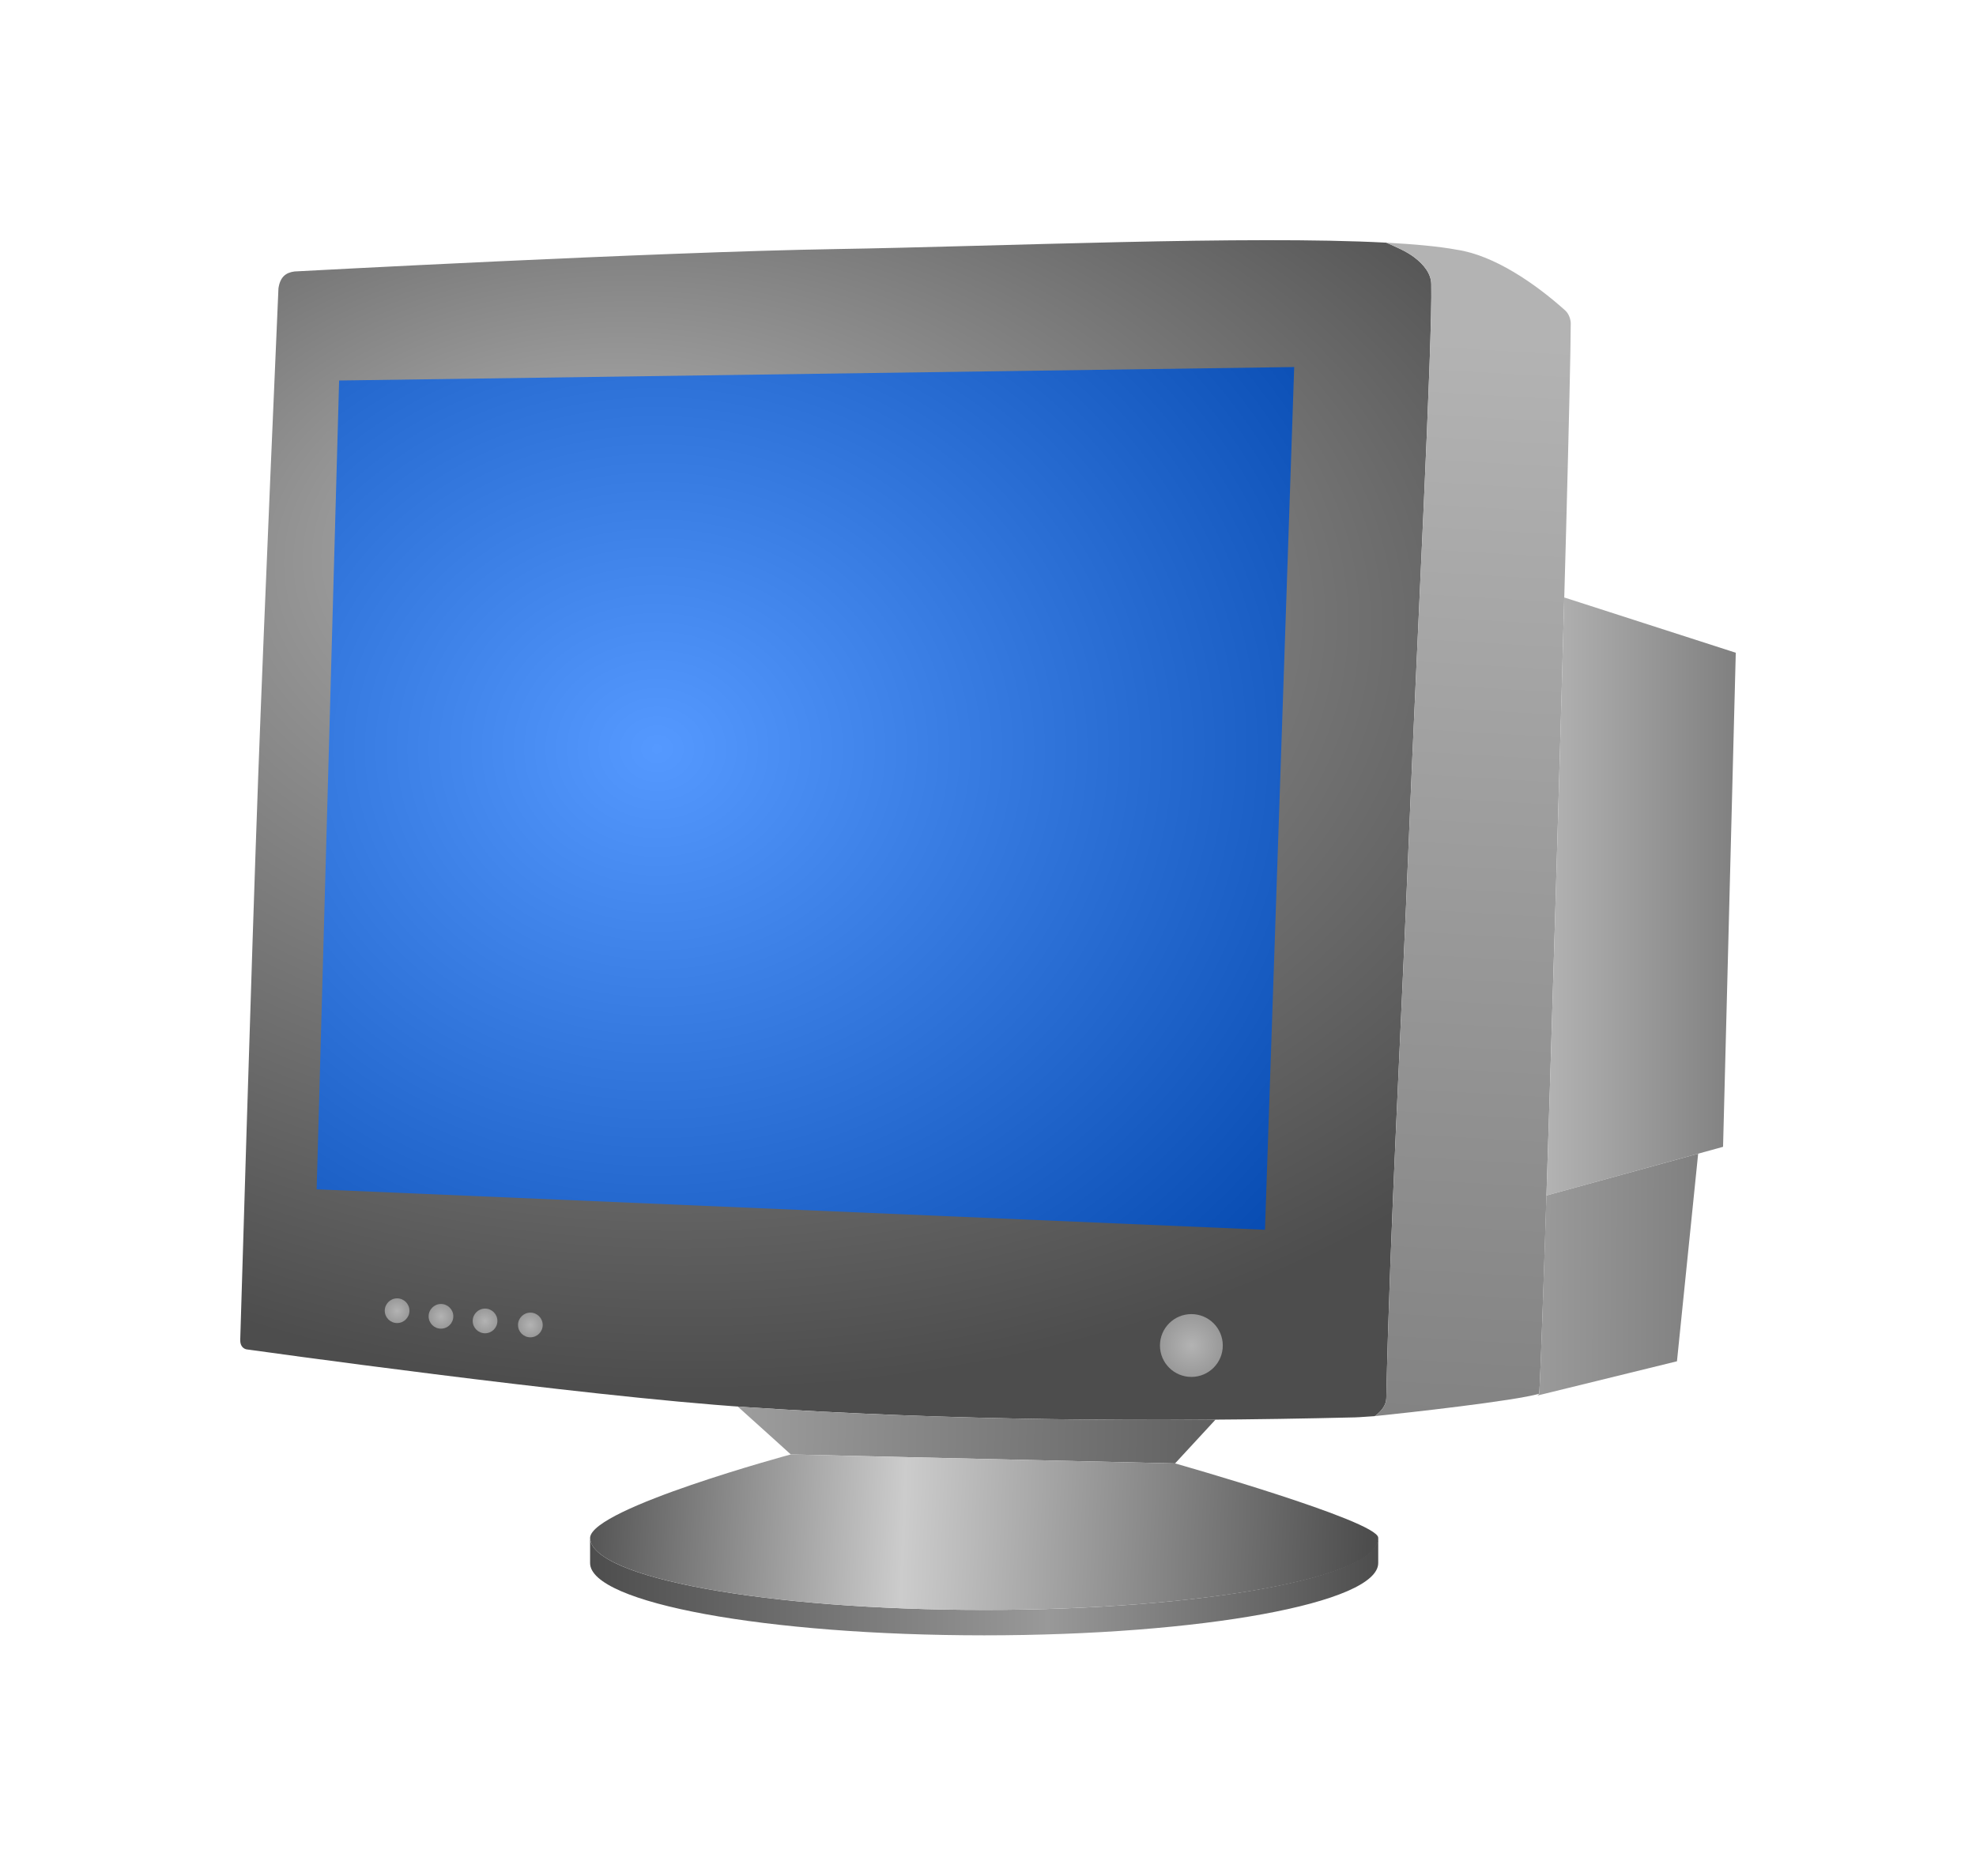
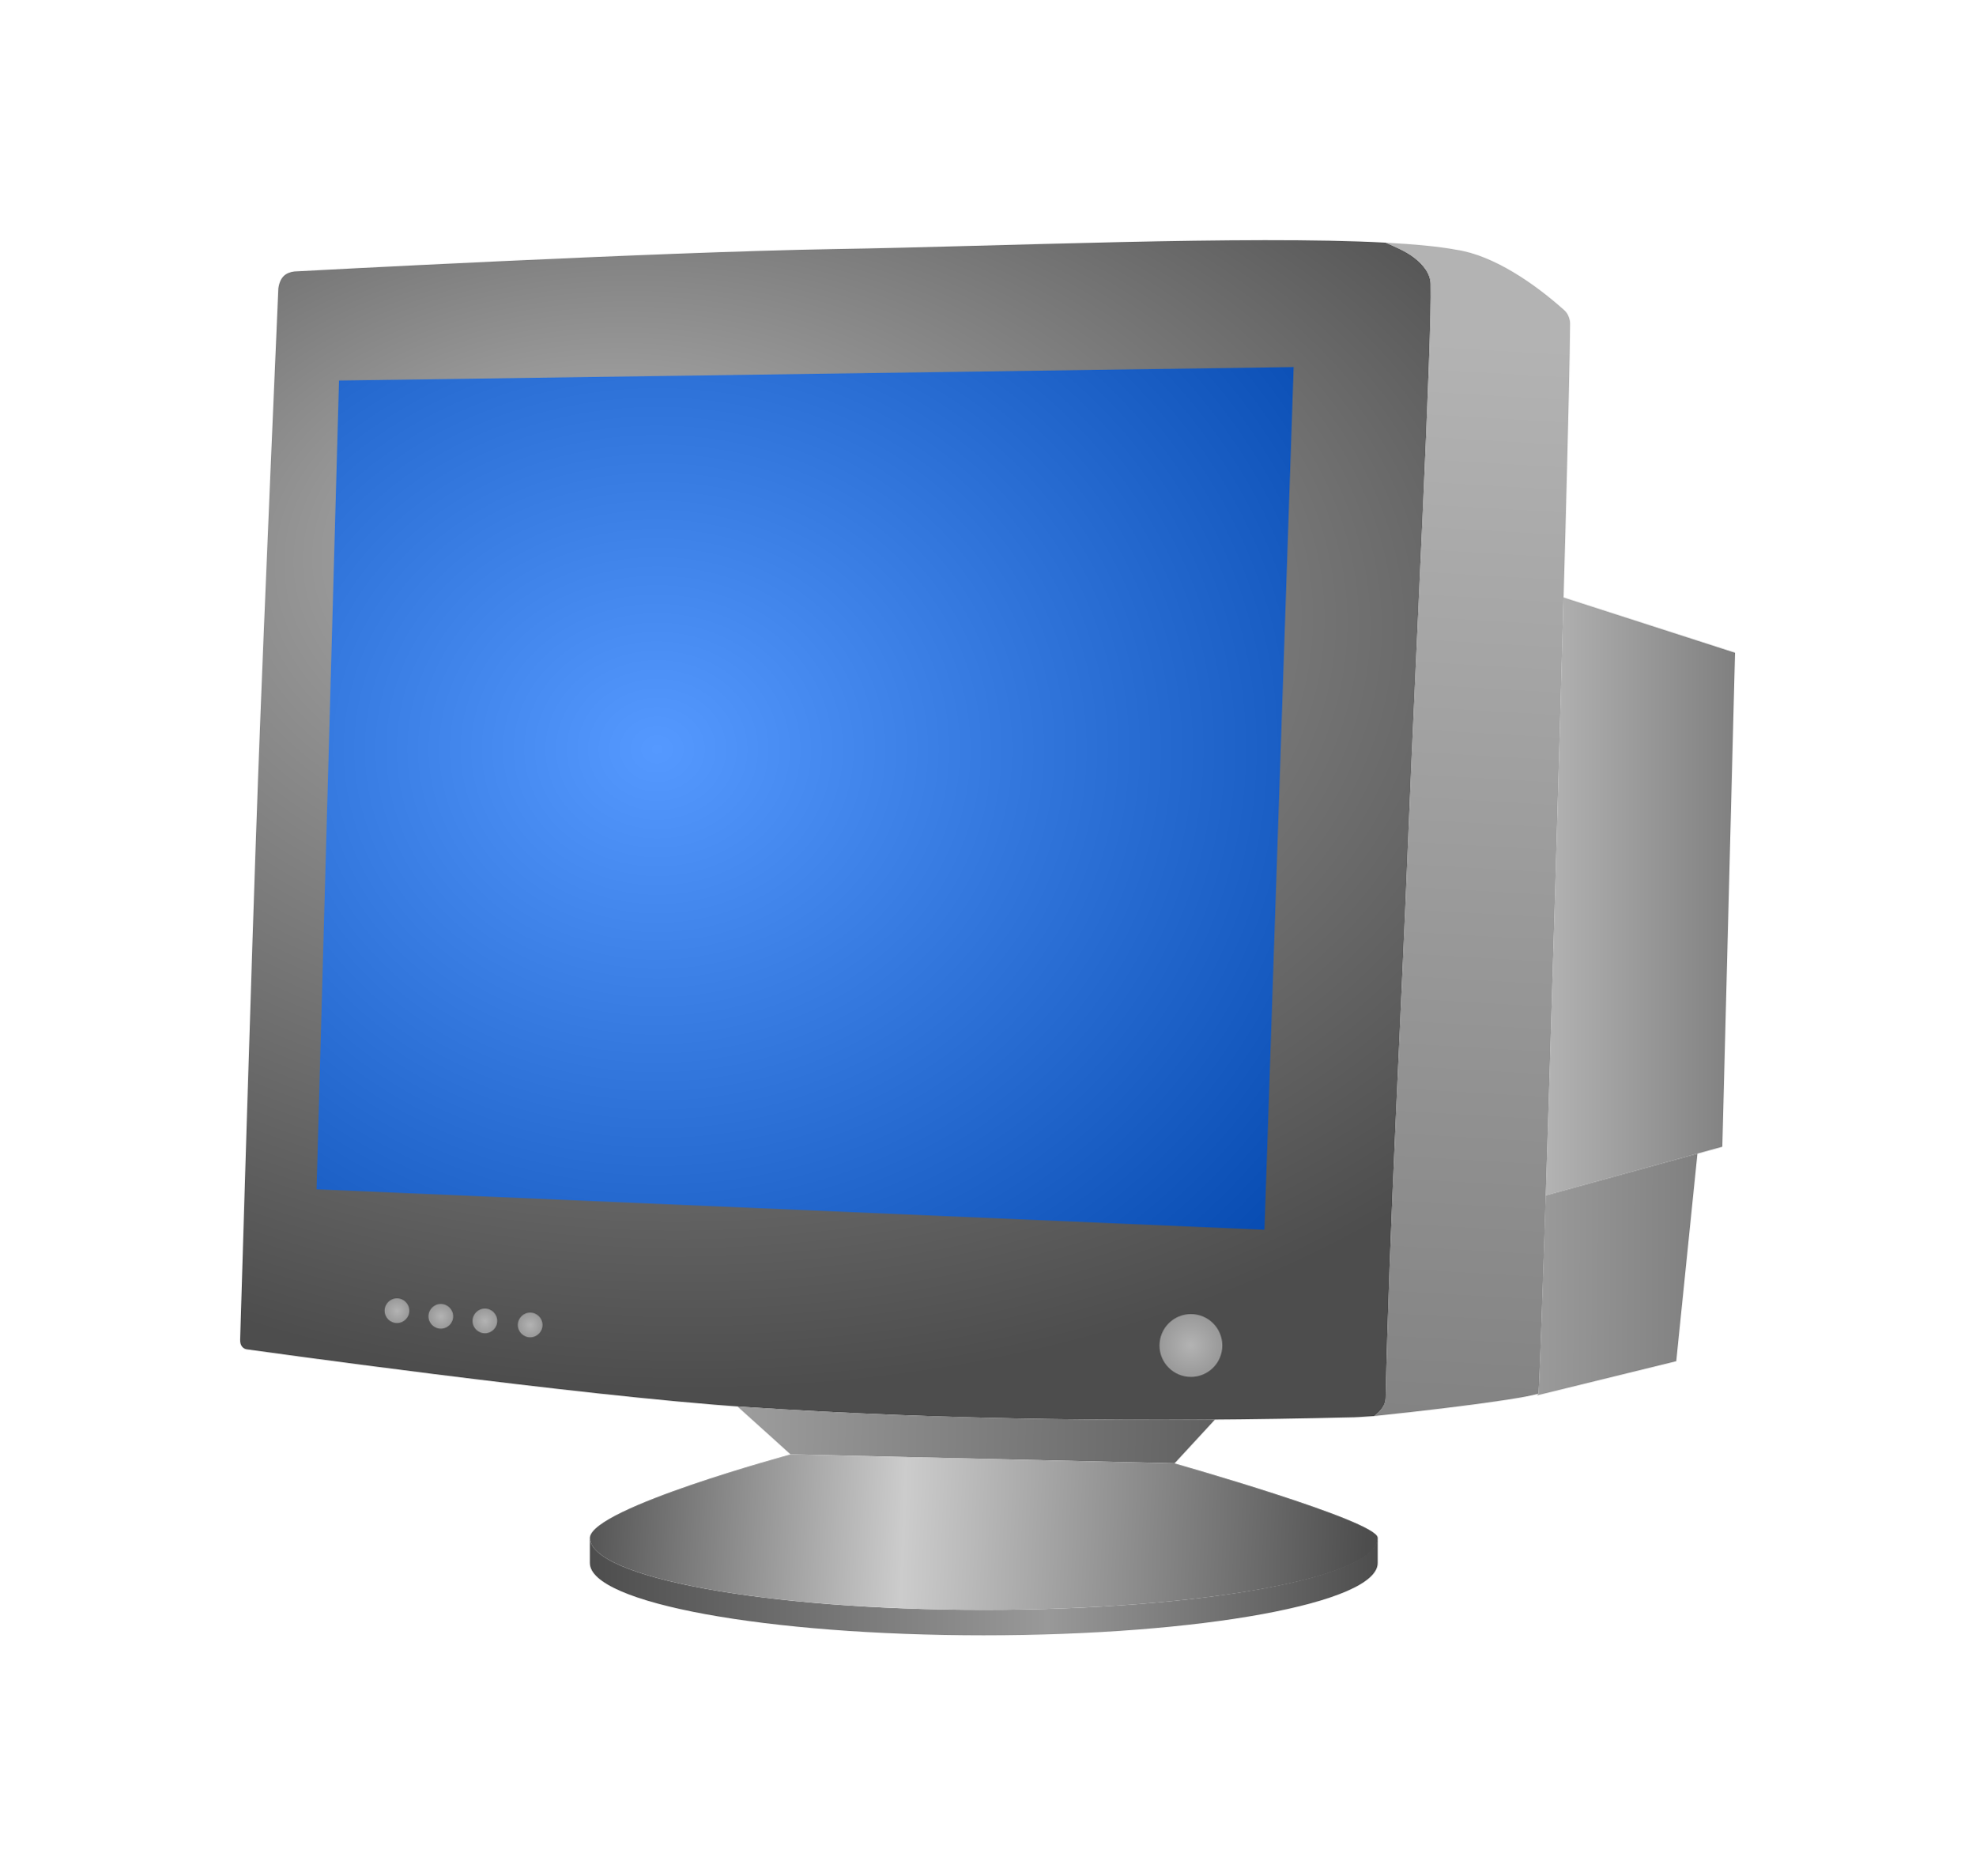
- <svg xmlns="http://www.w3.org/2000/svg" xmlns:xlink="http://www.w3.org/1999/xlink" width="82.255mm" height="78.089mm" viewBox="0 0 82.255 78.089" version="1.1" id="svg8">
-   <defs id="defs2">
-     <linearGradient id="linearGradient16015">
-       <stop style="stop-color:#5599ff;stop-opacity:1" offset="0" id="stop16011" />
-       <stop style="stop-color:#0044aa;stop-opacity:1" offset="1" id="stop16013" />
+ <svg xmlns="http://www.w3.org/2000/svg" xmlns:xlink="http://www.w3.org/1999/xlink" width="310.885" height="295.139" viewBox="0 0 82.255 78.089">
+   <defs>
+     <linearGradient id="f">
+       <stop offset="0" style="stop-color:#59f;stop-opacity:1" />
+       <stop offset="1" style="stop-color:#04a;stop-opacity:1" />
    </linearGradient>
-     <linearGradient id="linearGradient16009">
-       <stop style="stop-color:#4d4d4d;stop-opacity:1" offset="0" id="stop16003" />
-       <stop id="stop16005" offset="0.581" style="stop-color:#999999;stop-opacity:1" />
-       <stop style="stop-color:#4d4d4d;stop-opacity:1" offset="1" id="stop16007" />
+     <linearGradient id="e">
+       <stop offset="0" style="stop-color:#4d4d4d;stop-opacity:1" />
+       <stop offset=".581" style="stop-color:#999;stop-opacity:1" />
+       <stop offset="1" style="stop-color:#4d4d4d;stop-opacity:1" />
    </linearGradient>
-     <linearGradient id="linearGradient15997">
-       <stop id="stop15993" offset="0" style="stop-color:#4d4d4d;stop-opacity:1" />
-       <stop style="stop-color:#cccccc;stop-opacity:1" offset="0.581" id="stop15999" />
-       <stop id="stop15995" offset="1" style="stop-color:#4d4d4d;stop-opacity:1" />
+     <linearGradient id="d">
+       <stop offset="0" style="stop-color:#4d4d4d;stop-opacity:1" />
+       <stop offset=".581" style="stop-color:#ccc;stop-opacity:1" />
+       <stop offset="1" style="stop-color:#4d4d4d;stop-opacity:1" />
    </linearGradient>
-     <linearGradient id="linearGradient15971">
-       <stop id="stop15967" offset="0" style="stop-color:#b3b3b3;stop-opacity:1" />
-       <stop id="stop15969" offset="1" style="stop-color:#999999;stop-opacity:1" />
+     <linearGradient id="c">
+       <stop offset="0" style="stop-color:#b3b3b3;stop-opacity:1" />
+       <stop offset="1" style="stop-color:#999;stop-opacity:1" />
    </linearGradient>
-     <linearGradient id="linearGradient15918">
-       <stop id="stop15914" offset="0" style="stop-color:#b3b3b3;stop-opacity:1" />
-       <stop id="stop15916" offset="1" style="stop-color:#808080;stop-opacity:1" />
+     <linearGradient id="b">
+       <stop offset="0" style="stop-color:#b3b3b3;stop-opacity:1" />
+       <stop offset="1" style="stop-color:gray;stop-opacity:1" />
    </linearGradient>
-     <linearGradient id="linearGradient15902">
-       <stop style="stop-color:#b3b3b3;stop-opacity:1" offset="0" id="stop15898" />
-       <stop style="stop-color:#4d4d4d;stop-opacity:1" offset="1" id="stop15900" />
+     <linearGradient id="a">
+       <stop offset="0" style="stop-color:#b3b3b3;stop-opacity:1" />
+       <stop offset="1" style="stop-color:#4d4d4d;stop-opacity:1" />
    </linearGradient>
-     <radialGradient xlink:href="#linearGradient15902" id="radialGradient15904" cx="332.525" cy="546.729" fx="322.777" fy="523.219" r="93.7" gradientTransform="matrix(1.777275,0,0,1.188038,-254.7523,-100.0981)" gradientUnits="userSpaceOnUse" />
-     <linearGradient xlink:href="#linearGradient15918" id="linearGradient15912" x1="473.754" y1="495.872" x2="463.313" y2="676.125" gradientUnits="userSpaceOnUse" />
-     <linearGradient xlink:href="#linearGradient15918" id="linearGradient15941" x1="469.967" y1="582.878" x2="499.75" y2="582.878" gradientUnits="userSpaceOnUse" />
-     <linearGradient xlink:href="#linearGradient15918" id="linearGradient15949" x1="445.371" y1="641.792" x2="493.834" y2="641.942" gradientUnits="userSpaceOnUse" />
-     <radialGradient xlink:href="#linearGradient15902" id="radialGradient15961" cx="80.729" cy="172.165" fx="80.729" fy="172.165" r="0.514" gradientUnits="userSpaceOnUse" />
-     <radialGradient xlink:href="#linearGradient15971" id="radialGradient15963" cx="78.905" cy="171.978" fx="78.905" fy="171.978" r="0.514" gradientUnits="userSpaceOnUse" gradientTransform="translate(-0.5778025,-0.2777958)" />
-     <radialGradient xlink:href="#linearGradient15971" id="radialGradient15975" gradientUnits="userSpaceOnUse" cx="78.905" cy="171.978" fx="78.905" fy="171.978" r="0.514" gradientTransform="translate(-2.403663,-0.5121434)" />
-     <radialGradient xlink:href="#linearGradient15971" id="radialGradient15979" gradientUnits="userSpaceOnUse" gradientTransform="translate(1.257744,-0.08620787)" cx="78.905" cy="171.978" fx="78.905" fy="171.978" r="0.514" />
-     <radialGradient xlink:href="#linearGradient15971" id="radialGradient15983" gradientUnits="userSpaceOnUse" gradientTransform="translate(3.142901,0.08199386)" cx="78.905" cy="171.978" fx="78.905" fy="171.978" r="0.514" />
-     <radialGradient xlink:href="#linearGradient15971" id="radialGradient15987" gradientUnits="userSpaceOnUse" gradientTransform="matrix(2.542778,0,0,2.542778,-91.07283,-264.3868)" cx="78.905" cy="171.978" fx="78.905" fy="171.978" r="0.514" />
-     <linearGradient xlink:href="#linearGradient15902" id="linearGradient15989" x1="315.719" y1="667.862" x2="441.902" y2="670.862" gradientUnits="userSpaceOnUse" />
-     <linearGradient xlink:href="#linearGradient15997" id="linearGradient15991" x1="116.93" y1="180.558" x2="83.674" y2="179.26" gradientUnits="userSpaceOnUse" />
-     <linearGradient xlink:href="#linearGradient16009" id="linearGradient16001" x1="84.534" y1="182.948" x2="117.343" y2="182.948" gradientUnits="userSpaceOnUse" />
-     <radialGradient xlink:href="#linearGradient16015" id="radialGradient16019" cx="87.324" cy="147.804" fx="87.324" fy="147.804" r="20.346" gradientTransform="matrix(1.847343,0,0,1.630758,-73.99307,-92.95528)" gradientUnits="userSpaceOnUse" />
-     <linearGradient xlink:href="#linearGradient15918" id="linearGradient16021" gradientUnits="userSpaceOnUse" x1="473.754" y1="495.872" x2="463.313" y2="676.125" />
+     <linearGradient xlink:href="#b" id="i" x1="469.967" x2="499.75" y1="582.878" y2="582.878" gradientUnits="userSpaceOnUse" />
+     <linearGradient xlink:href="#b" id="j" x1="445.371" x2="493.834" y1="641.792" y2="641.942" gradientUnits="userSpaceOnUse" />
+     <linearGradient xlink:href="#a" id="m" x1="315.719" x2="441.902" y1="667.862" y2="670.862" gradientUnits="userSpaceOnUse" />
+     <linearGradient xlink:href="#d" id="o" x1="116.93" x2="83.674" y1="180.558" y2="179.26" gradientUnits="userSpaceOnUse" />
+     <linearGradient xlink:href="#e" id="n" x1="84.534" x2="117.343" y1="182.948" y2="182.948" gradientUnits="userSpaceOnUse" />
+     <linearGradient xlink:href="#b" id="h" x1="473.754" x2="463.313" y1="495.872" y2="676.125" gradientUnits="userSpaceOnUse" />
+     <radialGradient xlink:href="#a" id="g" cx="332.525" cy="546.729" r="93.7" fx="322.777" fy="523.219" gradientTransform="matrix(1.77728 0 0 1.18804 -254.752 -100.098)" gradientUnits="userSpaceOnUse" />
+     <radialGradient xlink:href="#a" id="l" cx="80.729" cy="172.165" r=".514" fx="80.729" fy="172.165" gradientUnits="userSpaceOnUse" />
+     <radialGradient xlink:href="#c" id="k" cx="78.905" cy="171.978" r=".514" fx="78.905" fy="171.978" gradientTransform="translate(-.578 -.278)" gradientUnits="userSpaceOnUse" />
+     <radialGradient xlink:href="#c" id="q" cx="78.905" cy="171.978" r=".514" fx="78.905" fy="171.978" gradientTransform="translate(-2.404 -.512)" gradientUnits="userSpaceOnUse" />
+     <radialGradient xlink:href="#c" id="r" cx="78.905" cy="171.978" r=".514" fx="78.905" fy="171.978" gradientTransform="translate(1.258 -.086)" gradientUnits="userSpaceOnUse" />
+     <radialGradient xlink:href="#c" id="s" cx="78.905" cy="171.978" r=".514" fx="78.905" fy="171.978" gradientTransform="translate(3.143 .082)" gradientUnits="userSpaceOnUse" />
+     <radialGradient xlink:href="#c" id="t" cx="78.905" cy="171.978" r=".514" fx="78.905" fy="171.978" gradientTransform="matrix(2.54278 0 0 2.54278 -91.073 -264.387)" gradientUnits="userSpaceOnUse" />
+     <radialGradient xlink:href="#f" id="p" cx="87.324" cy="147.804" r="20.346" fx="87.324" fy="147.804" gradientTransform="matrix(1.84734 0 0 1.63076 -73.993 -92.955)" gradientUnits="userSpaceOnUse" />
  </defs>
-   <g id="layer1" transform="translate(-59.97063,-116.8932)">
-     <path style="fill:url(#radialGradient15904);fill-opacity:1;stroke:none;stroke-width:1px;stroke-linecap:butt;stroke-linejoin:miter;stroke-opacity:1" d="m 444.775,479.99 c -21.74,-1.165 -60.717,0.584 -86.625,1.006 C 329.747,481.459 273,484.52 273,484.52 c -1.37,0.177 -2.266,0.852 -2.531,2.664 0,0 -2.244,51.144 -3.182,76.723 -1.085,29.576 -2.83,88.74 -2.83,88.74 -0.031,1.063 0.602,1.442 1.039,1.504 0,0 52.46,7.364 78.865,9.104 31.755,2.092 63.644,2.363 95.459,1.592 0.859,-0.021 2.047,-0.139 3.111,-0.193 0.041,-0.031 0.105,-0.049 0.145,-0.08 0.499,-0.395 0.917,-0.82 1.213,-1.275 0.296,-0.456 0.469,-0.942 0.48,-1.457 0.278,-13.042 0.873,-27.784 1.547,-42.949 0.673,-15.165 1.425,-30.755 2.02,-45.496 0.584,-14.486 1.519,-34.023 2.277,-51.035 0.759,-17.012 1.343,-31.5 1.229,-35.883 -0.021,-0.798 -0.296,-1.545 -0.762,-2.242 -0.466,-0.698 -1.123,-1.346 -1.906,-1.943 -1.208,-0.921 -2.823,-1.618 -4.398,-2.301 z" id="path3710" transform="scale(0.2645833)" />
-     <path style="fill:url(#linearGradient16021);fill-opacity:1;stroke:none;stroke-width:1px;stroke-linecap:butt;stroke-linejoin:miter;stroke-opacity:1" d="m 444.775,479.99 c 1.575,0.683 3.191,1.38 4.398,2.301 0.783,0.597 1.441,1.246 1.906,1.943 0.466,0.698 0.741,1.444 0.762,2.242 0.114,4.383 -0.47,18.871 -1.229,35.883 -0.759,17.012 -1.693,36.549 -2.277,51.035 -0.594,14.741 -1.346,30.331 -2.02,45.496 -0.673,15.165 -1.269,29.907 -1.547,42.949 -0.011,0.515 -0.184,1.001 -0.48,1.457 -0.296,0.456 -0.714,0.88 -1.213,1.275 -0.04,0.031 -0.104,0.049 -0.145,0.08 5.101,-0.516 22.073,-2.406 25.881,-3.52 0.417,-1.312 4.941,-152.799 4.976,-168.424 0.011,-0.414 -0.185,-1.428 -0.859,-2.042 -4.752,-4.264 -11.198,-8.692 -17.056,-9.563 -2.791,-0.52 -6.611,-0.873 -11.098,-1.113 z" transform="scale(0.2645833)" id="path3705" />
-     <path style="fill:url(#linearGradient15941);fill-opacity:1;stroke:none;stroke-width:1px;stroke-linecap:butt;stroke-linejoin:miter;stroke-opacity:1" d="m 472.768,535.822 c -0.818,29.928 -1.939,67.502 -2.801,94.111 l 27.783,-7.664 2,-77.75 z" transform="scale(0.2645833)" id="path3725" />
-     <path style="fill:url(#linearGradient15949);fill-opacity:1;stroke:none;stroke-width:1px;stroke-linecap:butt;stroke-linejoin:miter;stroke-opacity:1" d="m 470.197,622.477 c -0.68,21.348 -1.253,38.242 -1.385,38.656 -0.054,0.095 -0.154,0.186 -0.27,0.275 l 21.957,-5.389 3.334,-32.67 -23.867,6.584 c 0.07,-2.166 0.157,-5.156 0.23,-7.457 z" transform="scale(0.2645833)" id="path3727" />
-     <circle r="0.514" cy="171.7" cx="78.327" id="circle3742" style="fill:url(#radialGradient15963);fill-opacity:1;stroke:none;stroke-width:0.265" />
-     <path style="fill:url(#radialGradient15961);fill-opacity:1;stroke:none;stroke-width:0.265" id="circle3744" r="0.514" cy="172.165" cx="80.729" d="" />
-     <path style="fill:url(#linearGradient15989);stroke:none;stroke-width:1px;stroke-linecap:butt;stroke-linejoin:miter;stroke-opacity:1" d="m 342.719,663.133 c 3.858,3.459 8.359,7.545 8.359,7.545 l 60.457,1.414 6.367,-6.896 c -24.53,0.194 -49.075,-0.329 -73.541,-1.941 -0.518,-0.034 -1.105,-0.083 -1.643,-0.121 z" transform="scale(0.2645833)" id="path3750" />
-     <path id="ellipse3756" style="fill:url(#linearGradient16001);stroke:none;stroke-width:0.265" d="m 84.534,181.972 c 1.6e-5,1.662 7.344,3.01 16.404,3.01 9.06,0 16.404,-1.347 16.404,-3.01 v -1.058 c -2e-5,1.662 -7.344,3.01 -16.404,3.01 -9.06,0 -16.404,-1.347 -16.404,-3.01 v 1.058" />
-     <path style="fill:url(#linearGradient15991);fill-opacity:1;stroke:none;stroke-width:0.265px;stroke-linecap:butt;stroke-linejoin:miter;stroke-opacity:1" d="m 92.889,177.45 c 0,0 -8.264,2.232 -8.355,3.464 1.6e-5,1.662 7.344,3.01 16.404,3.01 9.06,0 16.516,-1.351 16.404,-3.01 -0.048,-0.709 -8.457,-3.09 -8.457,-3.09 z" id="path3765" />
-     <path style="fill:url(#radialGradient16019);fill-opacity:1;stroke:none;stroke-width:0.265px;stroke-linecap:butt;stroke-linejoin:miter;stroke-opacity:1" d="m 74.087,132.736 -0.935,33.676 39.476,1.684 1.216,-35.921 z" id="path3738" />
-     <circle style="fill:url(#radialGradient15975);fill-opacity:1;stroke:none;stroke-width:0.265" id="circle15973" cx="76.501" cy="171.466" r="0.514" />
-     <circle r="0.514" cy="171.892" cx="80.162" id="circle15977" style="fill:url(#radialGradient15979);fill-opacity:1;stroke:none;stroke-width:0.265" />
-     <circle style="fill:url(#radialGradient15983);fill-opacity:1;stroke:none;stroke-width:0.265" id="circle15981" cx="82.048" cy="172.06" r="0.514" />
-     <circle r="1.308" cy="172.915" cx="109.564" id="circle15985" style="fill:url(#radialGradient15987);fill-opacity:1;stroke:none;stroke-width:0.673" />
+   <g transform="translate(-59.97 -116.893)">
+     <path d="M444.775 479.99c-21.74-1.165-60.716.584-86.625 1.006-28.403.463-85.15 3.524-85.15 3.524-1.37.176-2.266.852-2.531 2.664 0 0-2.244 51.144-3.182 76.722-1.085 29.576-2.83 88.74-2.83 88.74-.031 1.063.602 1.442 1.04 1.504 0 0 52.459 7.364 78.864 9.104 31.756 2.092 63.644 2.363 95.46 1.592.858-.021 2.046-.14 3.11-.194.041-.03.105-.048.145-.08.5-.395.917-.82 1.213-1.275.296-.456.47-.942.48-1.457.278-13.042.874-27.784 1.547-42.95.674-15.165 1.426-30.755 2.02-45.496.584-14.486 1.519-34.022 2.277-51.035.759-17.012 1.343-31.5 1.229-35.882-.021-.799-.296-1.545-.762-2.243-.466-.697-1.123-1.346-1.906-1.943-1.208-.921-2.823-1.618-4.399-2.3z" style="fill:url(#g);fill-opacity:1;stroke:none;stroke-width:1px;stroke-linecap:butt;stroke-linejoin:miter;stroke-opacity:1" transform="scale(.26458)" />
+     <path d="M444.775 479.99c1.576.683 3.191 1.38 4.399 2.301.783.597 1.44 1.246 1.906 1.943.466.698.741 1.444.762 2.243.114 4.383-.47 18.87-1.229 35.882-.758 17.013-1.693 36.55-2.277 51.036-.594 14.74-1.346 30.33-2.02 45.496-.673 15.165-1.268 29.907-1.546 42.949-.011.515-.185 1.001-.48 1.457-.297.456-.715.88-1.214 1.275-.04.032-.104.05-.144.08 5.1-.516 22.072-2.406 25.88-3.52.418-1.31 4.941-152.798 4.977-168.423.011-.415-.186-1.429-.86-2.042-4.751-4.263-11.198-8.692-17.056-9.563-2.791-.52-6.61-.873-11.098-1.114z" style="fill:url(#h);fill-opacity:1;stroke:none;stroke-width:1px;stroke-linecap:butt;stroke-linejoin:miter;stroke-opacity:1" transform="scale(.26458)" />
+     <path d="M472.768 535.822a20698.15 20698.15 0 0 1-2.801 94.112l27.783-7.664 2-77.75z" style="fill:url(#i);fill-opacity:1;stroke:none;stroke-width:1px;stroke-linecap:butt;stroke-linejoin:miter;stroke-opacity:1" transform="scale(.26458)" />
+     <path d="M470.197 622.477c-.68 21.348-1.253 38.242-1.384 38.656a1.045 1.045 0 0 1-.27.275l21.957-5.388 3.334-32.67-23.867 6.584c.07-2.166.157-5.156.23-7.457z" style="fill:url(#j);fill-opacity:1;stroke:none;stroke-width:1px;stroke-linecap:butt;stroke-linejoin:miter;stroke-opacity:1" transform="scale(.26458)" />
+     <circle cx="78.327" cy="171.7" r=".514" style="fill:url(#k);fill-opacity:1;stroke:none;stroke-width:.265" />
+     <path d="M342.719 663.133c3.857 3.46 8.36 7.545 8.36 7.545l60.456 1.414 6.367-6.897c-24.53.194-49.075-.329-73.54-1.941-.518-.034-1.106-.083-1.643-.121z" style="fill:url(#m);stroke:none;stroke-width:1px;stroke-linecap:butt;stroke-linejoin:miter;stroke-opacity:1" transform="scale(.26458)" />
+     <path d="M84.534 181.972c0 1.663 7.345 3.01 16.405 3.01 9.06 0 16.404-1.347 16.404-3.01v-1.058c0 1.662-7.345 3.01-16.404 3.01-9.06 0-16.405-1.348-16.405-3.01v1.058" style="fill:url(#n);stroke:none;stroke-width:.265" />
+     <path d="M92.89 177.45s-8.265 2.232-8.356 3.464c0 1.662 7.345 3.01 16.405 3.01 9.06 0 16.515-1.352 16.404-3.01-.048-.71-8.458-3.09-8.458-3.09z" style="fill:url(#o);fill-opacity:1;stroke:none;stroke-width:.265px;stroke-linecap:butt;stroke-linejoin:miter;stroke-opacity:1" />
+     <path d="m74.087 132.736-.935 33.676 39.475 1.684 1.216-35.921z" style="fill:url(#p);fill-opacity:1;stroke:none;stroke-width:.265px;stroke-linecap:butt;stroke-linejoin:miter;stroke-opacity:1" />
+     <circle cx="76.501" cy="171.466" r=".514" style="fill:url(#q);fill-opacity:1;stroke:none;stroke-width:.265" />
+     <circle cx="80.162" cy="171.892" r=".514" style="fill:url(#r);fill-opacity:1;stroke:none;stroke-width:.265" />
+     <circle cx="82.048" cy="172.06" r=".514" style="fill:url(#s);fill-opacity:1;stroke:none;stroke-width:.265" />
+     <circle cx="109.564" cy="172.915" r="1.308" style="fill:url(#t);fill-opacity:1;stroke:none;stroke-width:.673" />
  </g>
</svg>
